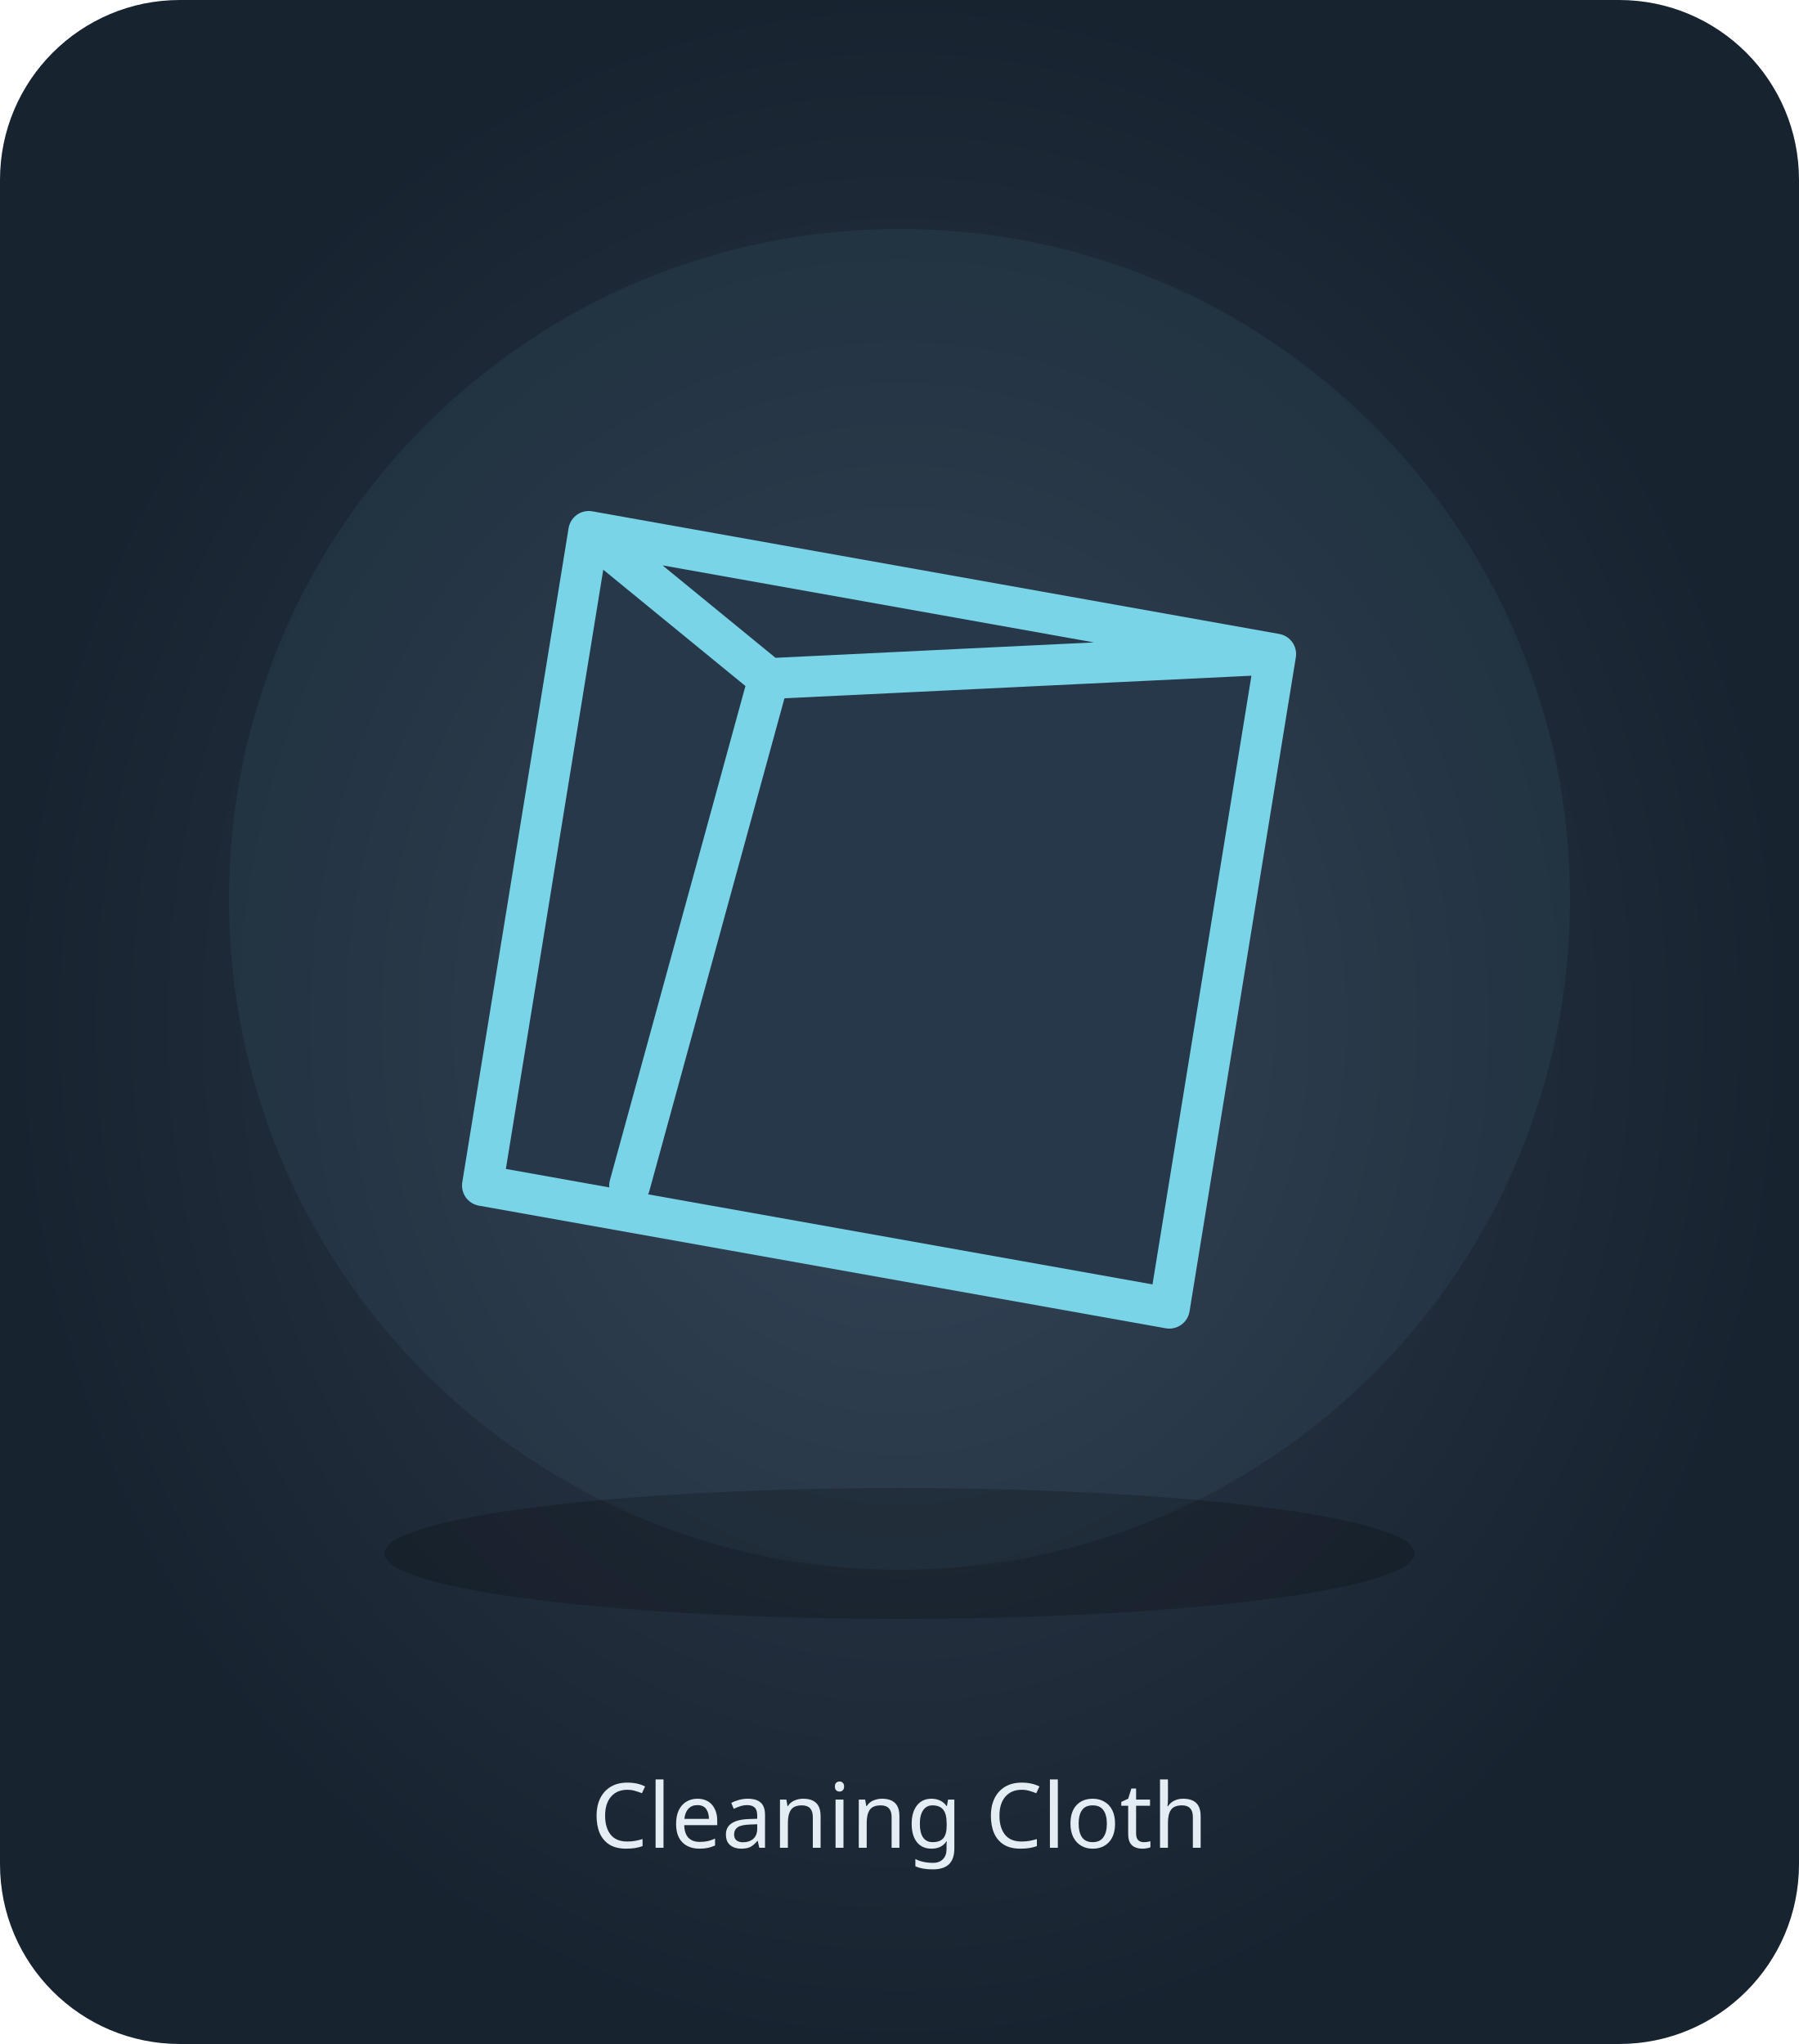
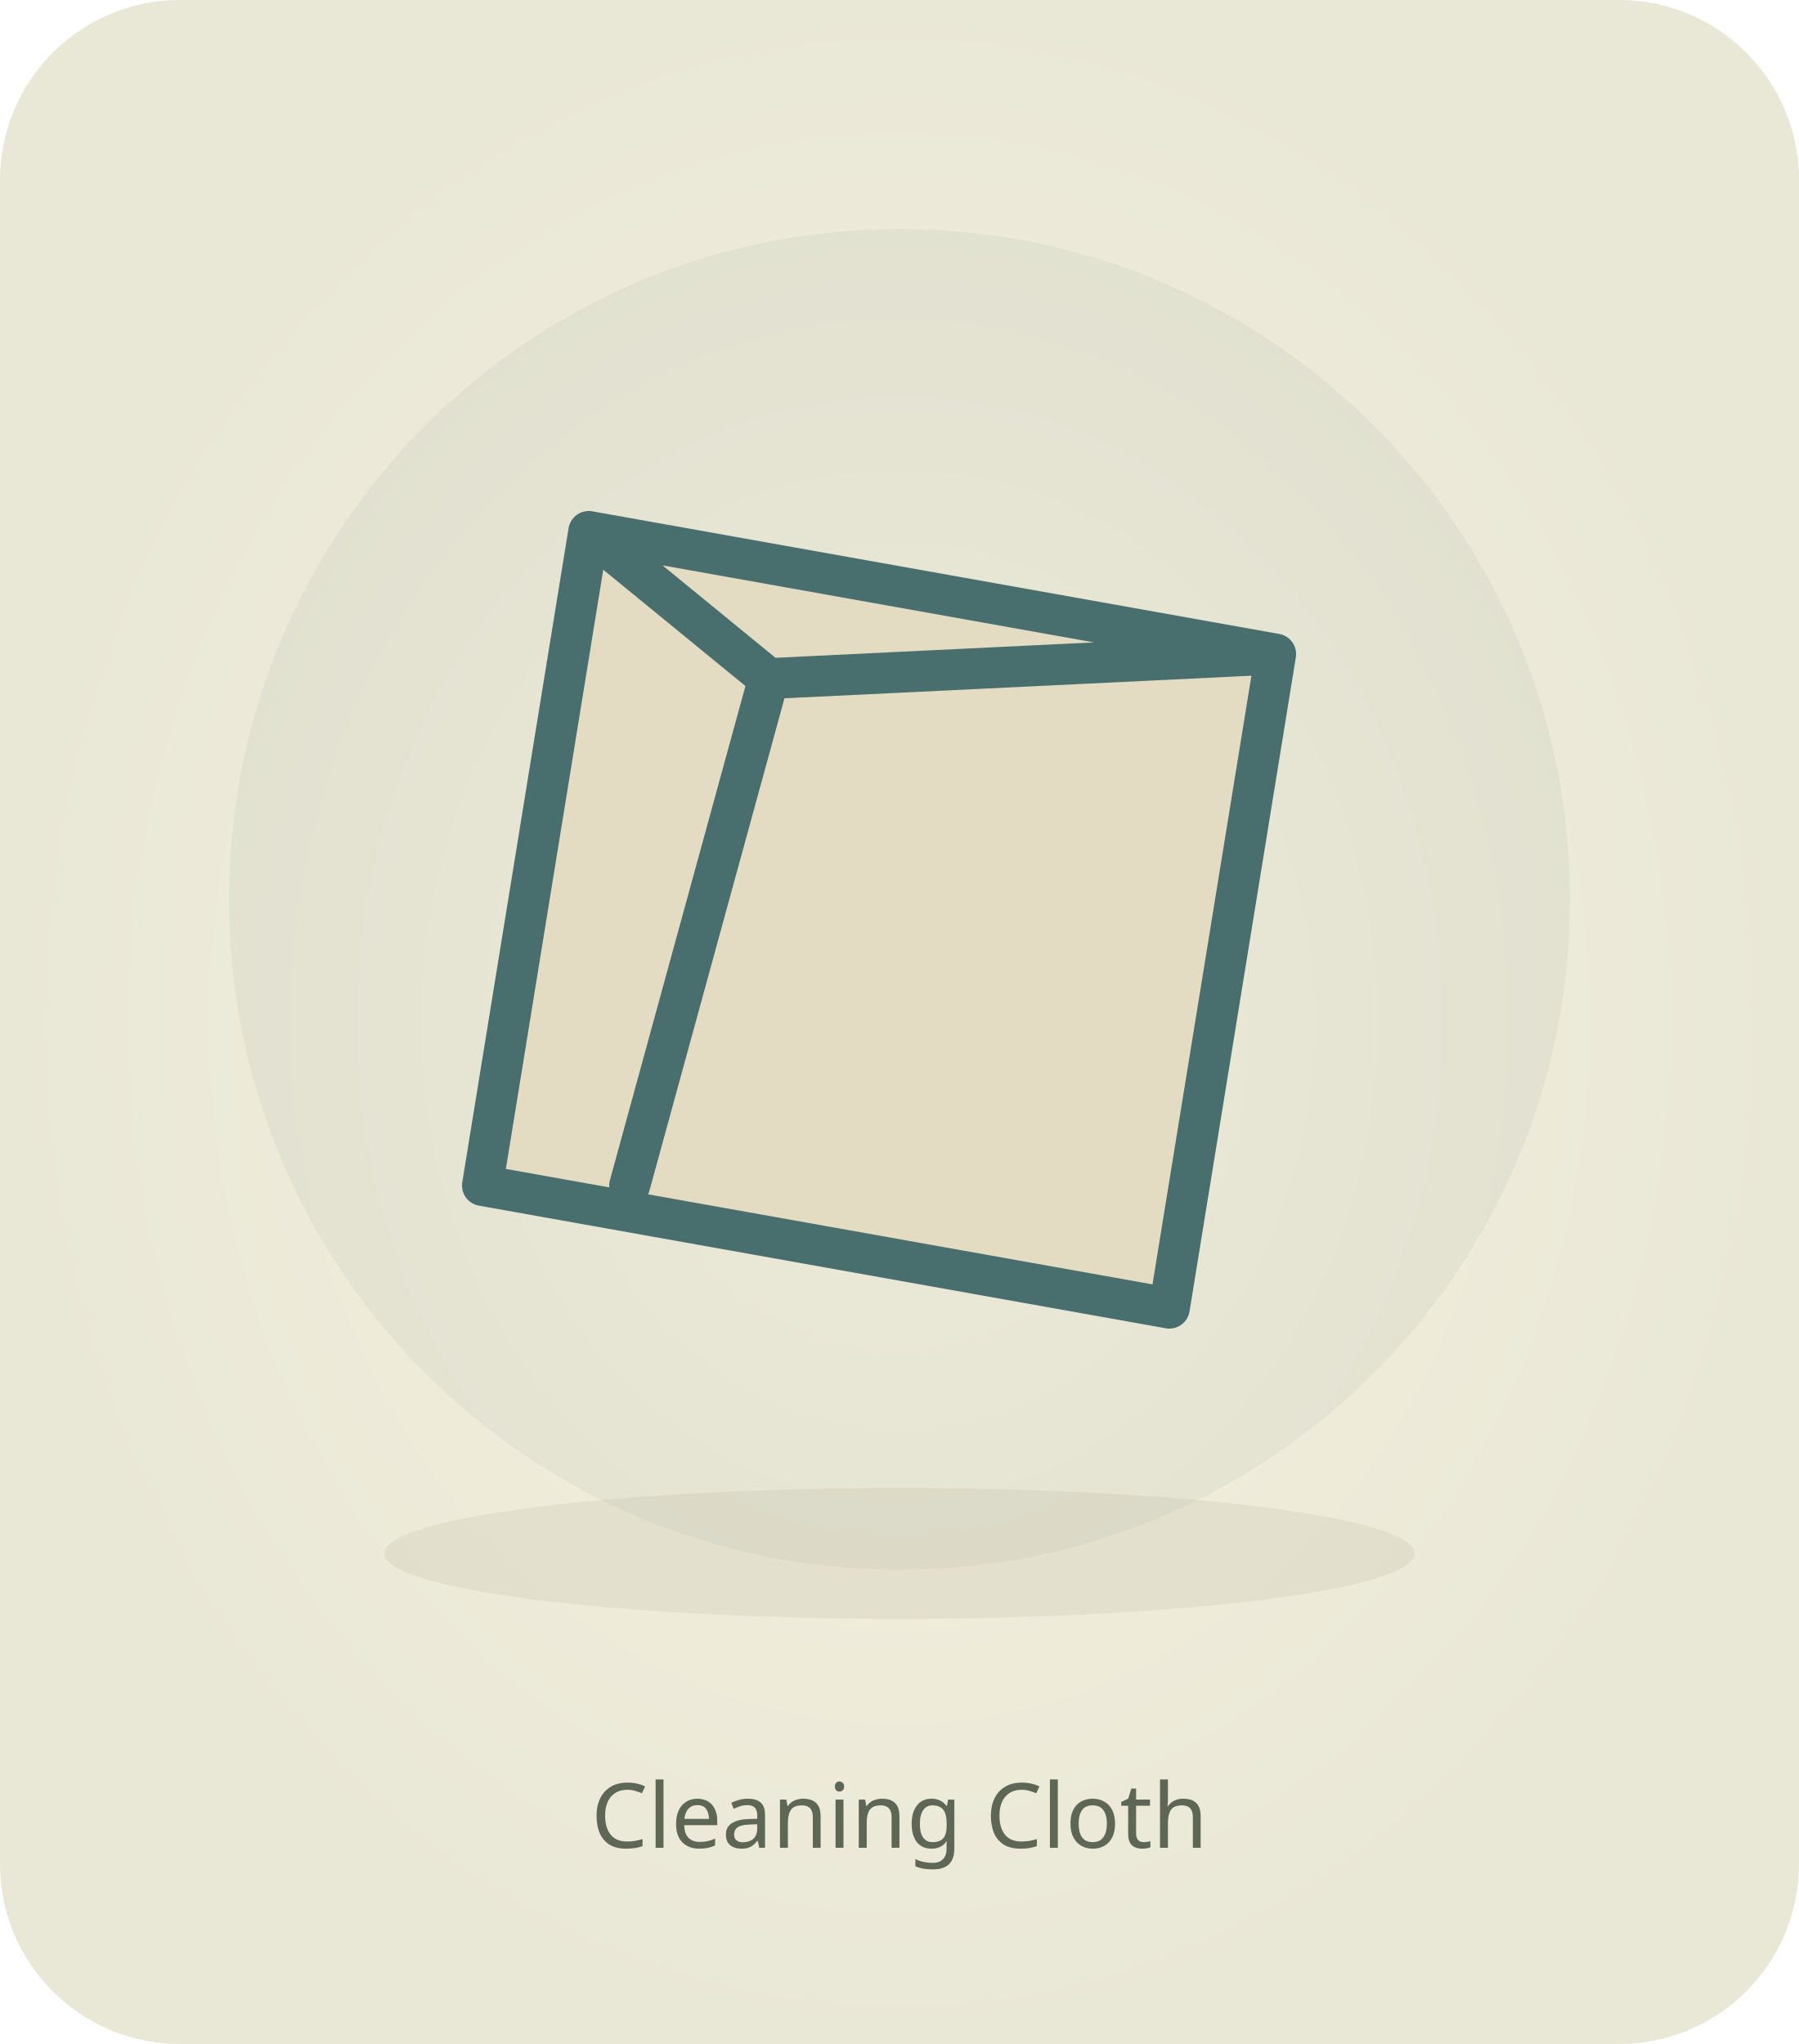
<svg xmlns="http://www.w3.org/2000/svg" viewBox="0 0 220 250" role="img">
  <defs>
    <radialGradient id="bg">
-       <stop stop-color="#303c4e" />
-       <stop offset="1" stop-color="#17232f" />
+       <stop stop-color="#f7f2df" />
+       <stop offset="1" stop-color="#e9e7d6" />
    </radialGradient>
  </defs>
  <rect width="220" height="250" rx="22" fill="url(#bg)" />
-   <circle cx="110" cy="110" r="82" fill="#79d4e7" opacity=".06" />
-   <ellipse cx="110" cy="190" rx="63" ry="8" fill="#000" opacity=".2" />
-   <g fill="#26384a" stroke="#79d4e7" stroke-width="5" stroke-linecap="round" stroke-linejoin="round">
+   <circle cx="110" cy="110" r="82" fill="#486e6d" opacity=".06" />
+   <ellipse cx="110" cy="190" rx="63" ry="8" fill="#605b3c" opacity=".08" />
+   <g fill="#e3dbc2" stroke="#486e6d" stroke-width="5" stroke-linecap="round" stroke-linejoin="round">
    <path d="m72 65 84 15-13 80-84-15Zm0 0 22 18-17 62m17-62 62-3" />
  </g>
-   <text x="110" y="226" fill="#e5edf4" font-family="sans-serif" font-size="11" text-anchor="middle">Cleaning Cloth</text>
+   <text x="110" y="226" fill="#5e6656" font-family="sans-serif" font-size="11" text-anchor="middle">Cleaning Cloth</text>
</svg>
